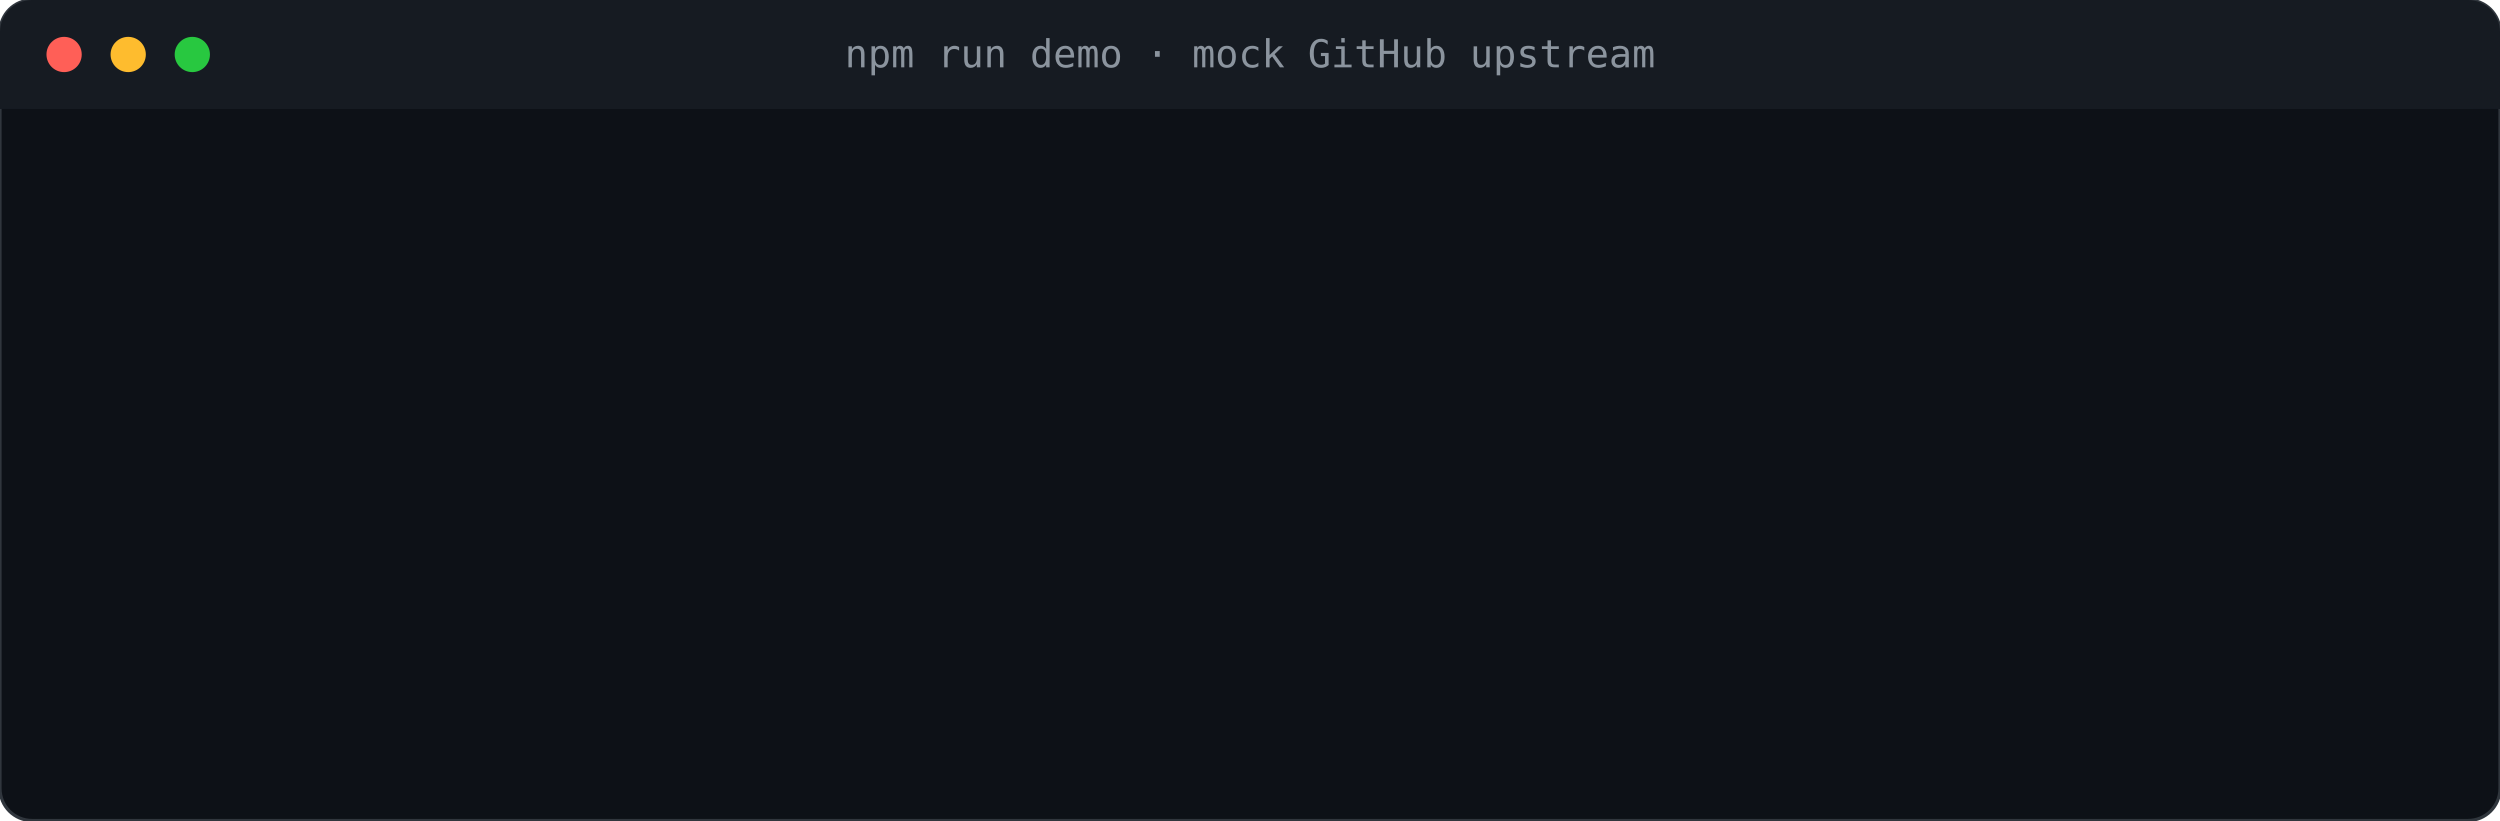
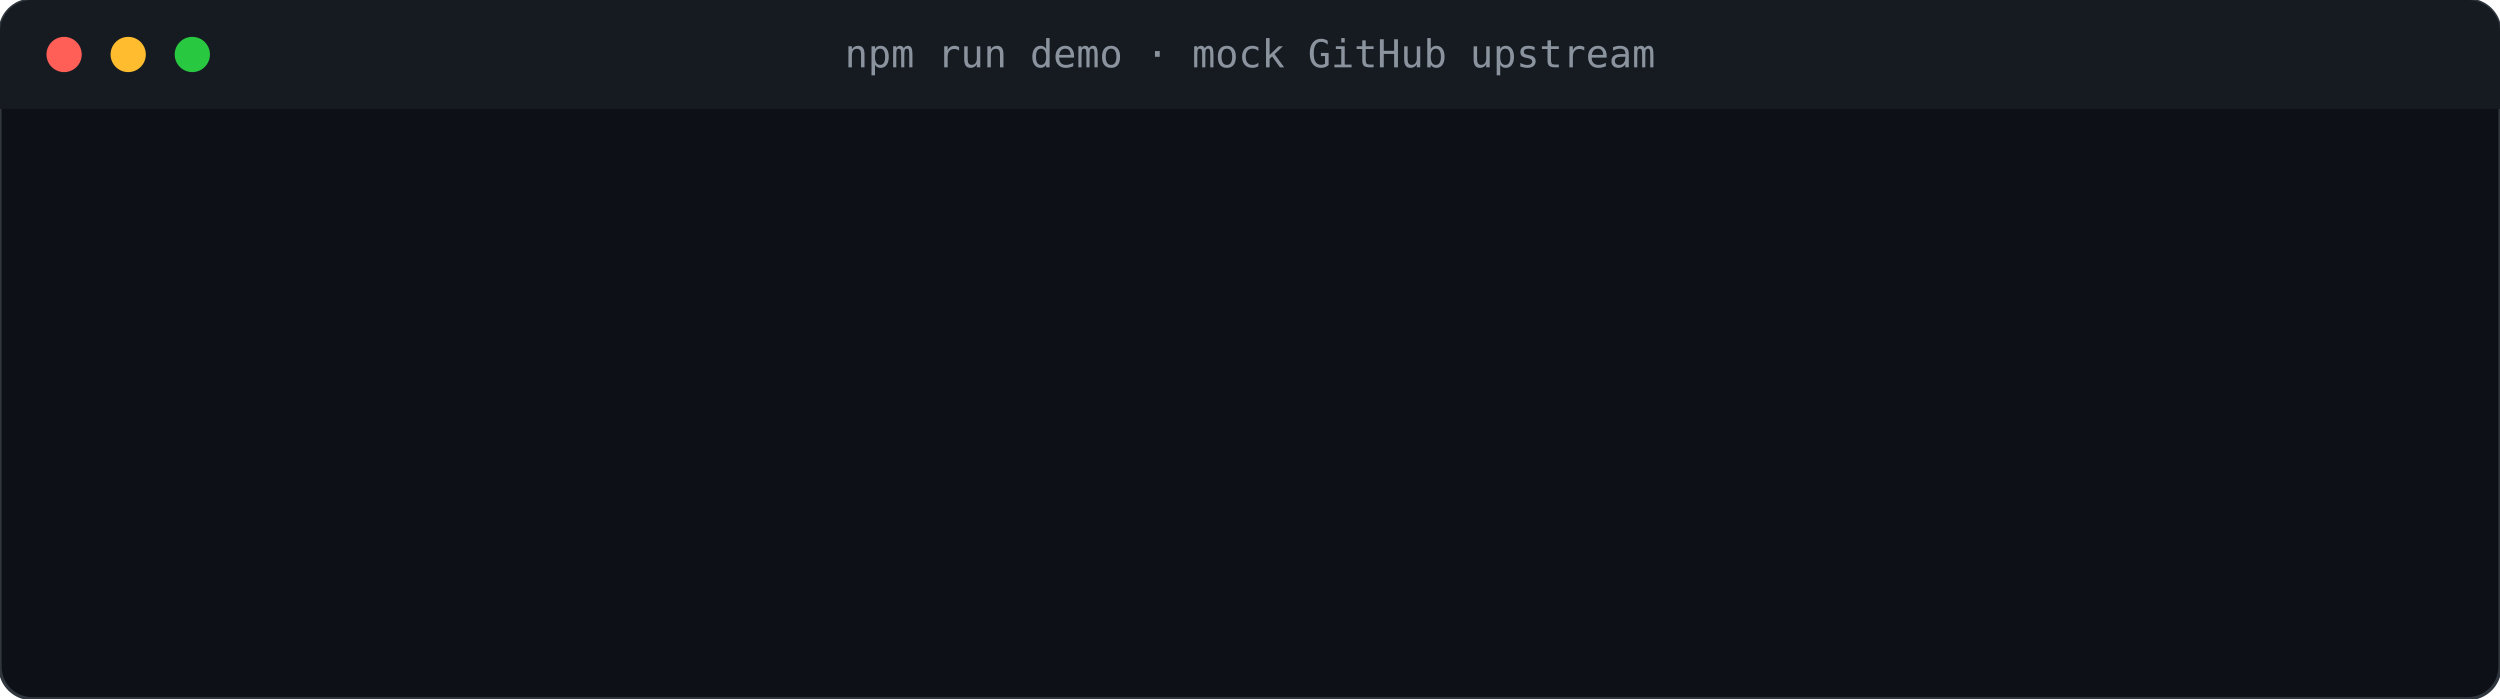
- <svg xmlns="http://www.w3.org/2000/svg" viewBox="0 0 780 256" font-family="ui-monospace,SFMono-Regular,Menlo,Consolas,monospace">
+ <svg xmlns="http://www.w3.org/2000/svg" viewBox="0 0 780 218" font-family="ui-monospace,SFMono-Regular,Menlo,Consolas,monospace">
  <style>
  .l { opacity: 0; animation: reveal 0.15s ease-out forwards; }
  @keyframes reveal { to { opacity: 1; } }
</style>
-   <rect width="780" height="256" rx="10" fill="#0d1117" stroke="#30363d" />
+   <rect width="780" height="218" rx="10" fill="#0d1117" stroke="#30363d" />
  <rect width="780" height="34" rx="10" fill="#161b22" />
  <rect y="24" width="780" height="10" fill="#161b22" />
  <circle cx="20" cy="17" r="5.5" fill="#ff5f57" />
  <circle cx="40" cy="17" r="5.5" fill="#febc2e" />
  <circle cx="60" cy="17" r="5.5" fill="#28c840" />
  <text x="390" y="21" text-anchor="middle" font-size="12" fill="#8b949e">npm run demo · mock GitHub upstream</text>
-   <text class="l" style="animation-delay:0.45s" y="64" font-size="13">
-     <tspan x="16" fill="#e6edf3" font-weight="600" xml:space="preserve">  Speculate demo: list PRs, then read the top one</tspan>
+   <text class="l" style="animation-delay:0.53s" y="83" font-size="13">
+     <tspan x="16" fill="#8b949e" xml:space="preserve">  pass 1</tspan>
  </text>
-   <text class="l" style="animation-delay:1.20s" y="83" font-size="13">
-     <tspan x="16" fill="#8b949e" xml:space="preserve">  mock GitHub upstream · repo acme/api · 400 ms injected latency</tspan>
+   <text class="l" style="animation-delay:1.30s" y="102" font-size="13">
+     <tspan x="16" fill="#e6edf3" xml:space="preserve">    list_pull_requests    417 ms</tspan>
  </text>
-   <text class="l" style="animation-delay:1.73s" y="121" font-size="13">
-     <tspan x="16" fill="#8b949e" xml:space="preserve">  pass 1: Speculate watches the workflow</tspan>
+   <text class="l" style="animation-delay:2.05s" y="121" font-size="13">
+     <tspan x="16" fill="#e6edf3" xml:space="preserve">    get_pull_request #7   407 ms</tspan>
  </text>
-   <text class="l" style="animation-delay:2.49s" y="140" font-size="13">
-     <tspan x="16" fill="#e6edf3" xml:space="preserve">    list_pull_requests    412 ms</tspan>
+   <text class="l" style="animation-delay:2.58s" y="159" font-size="13">
+     <tspan x="16" fill="#8b949e" xml:space="preserve">  pass 2</tspan>
  </text>
-   <text class="l" style="animation-delay:3.25s" y="159" font-size="13">
-     <tspan x="16" fill="#e6edf3" xml:space="preserve">    get_pull_request #7   411 ms   </tspan>
-     <tspan x="289.91" fill="#8b949e" xml:space="preserve">"Fix token bucket refill"</tspan>
+   <text class="l" style="animation-delay:3.34s" y="178" font-size="13">
+     <tspan x="16" fill="#e6edf3" xml:space="preserve">    list_pull_requests    405 ms   </tspan>
+     <tspan x="289.91" fill="#8b949e" xml:space="preserve">→ prefetches #7</tspan>
  </text>
-   <text class="l" style="animation-delay:3.78s" y="197" font-size="13">
-     <tspan x="16" fill="#8b949e" xml:space="preserve">  pass 2: the same workflow</tspan>
-   </text>
-   <text class="l" style="animation-delay:4.54s" y="216" font-size="13">
-     <tspan x="16" fill="#e6edf3" xml:space="preserve">    list_pull_requests    411 ms   </tspan>
-     <tspan x="289.91" fill="#8b949e" xml:space="preserve">→ prefetches get_pull_request #7</tspan>
-   </text>
-   <text class="l" style="animation-delay:4.90s" y="235" font-size="13">
-     <tspan x="16" fill="#e6edf3" xml:space="preserve">    get_pull_request #7     1 ms   </tspan>
-     <tspan x="289.91" fill="#3fb950" xml:space="preserve">prefetched ✓ 314× faster</tspan>
+   <text class="l" style="animation-delay:3.69s" y="197" font-size="13">
+     <tspan x="16" fill="#e6edf3" xml:space="preserve">    get_pull_request #7     2 ms   </tspan>
+     <tspan x="289.91" fill="#3fb950" xml:space="preserve">prefetched ✓ 248× faster</tspan>
  </text>
</svg>
